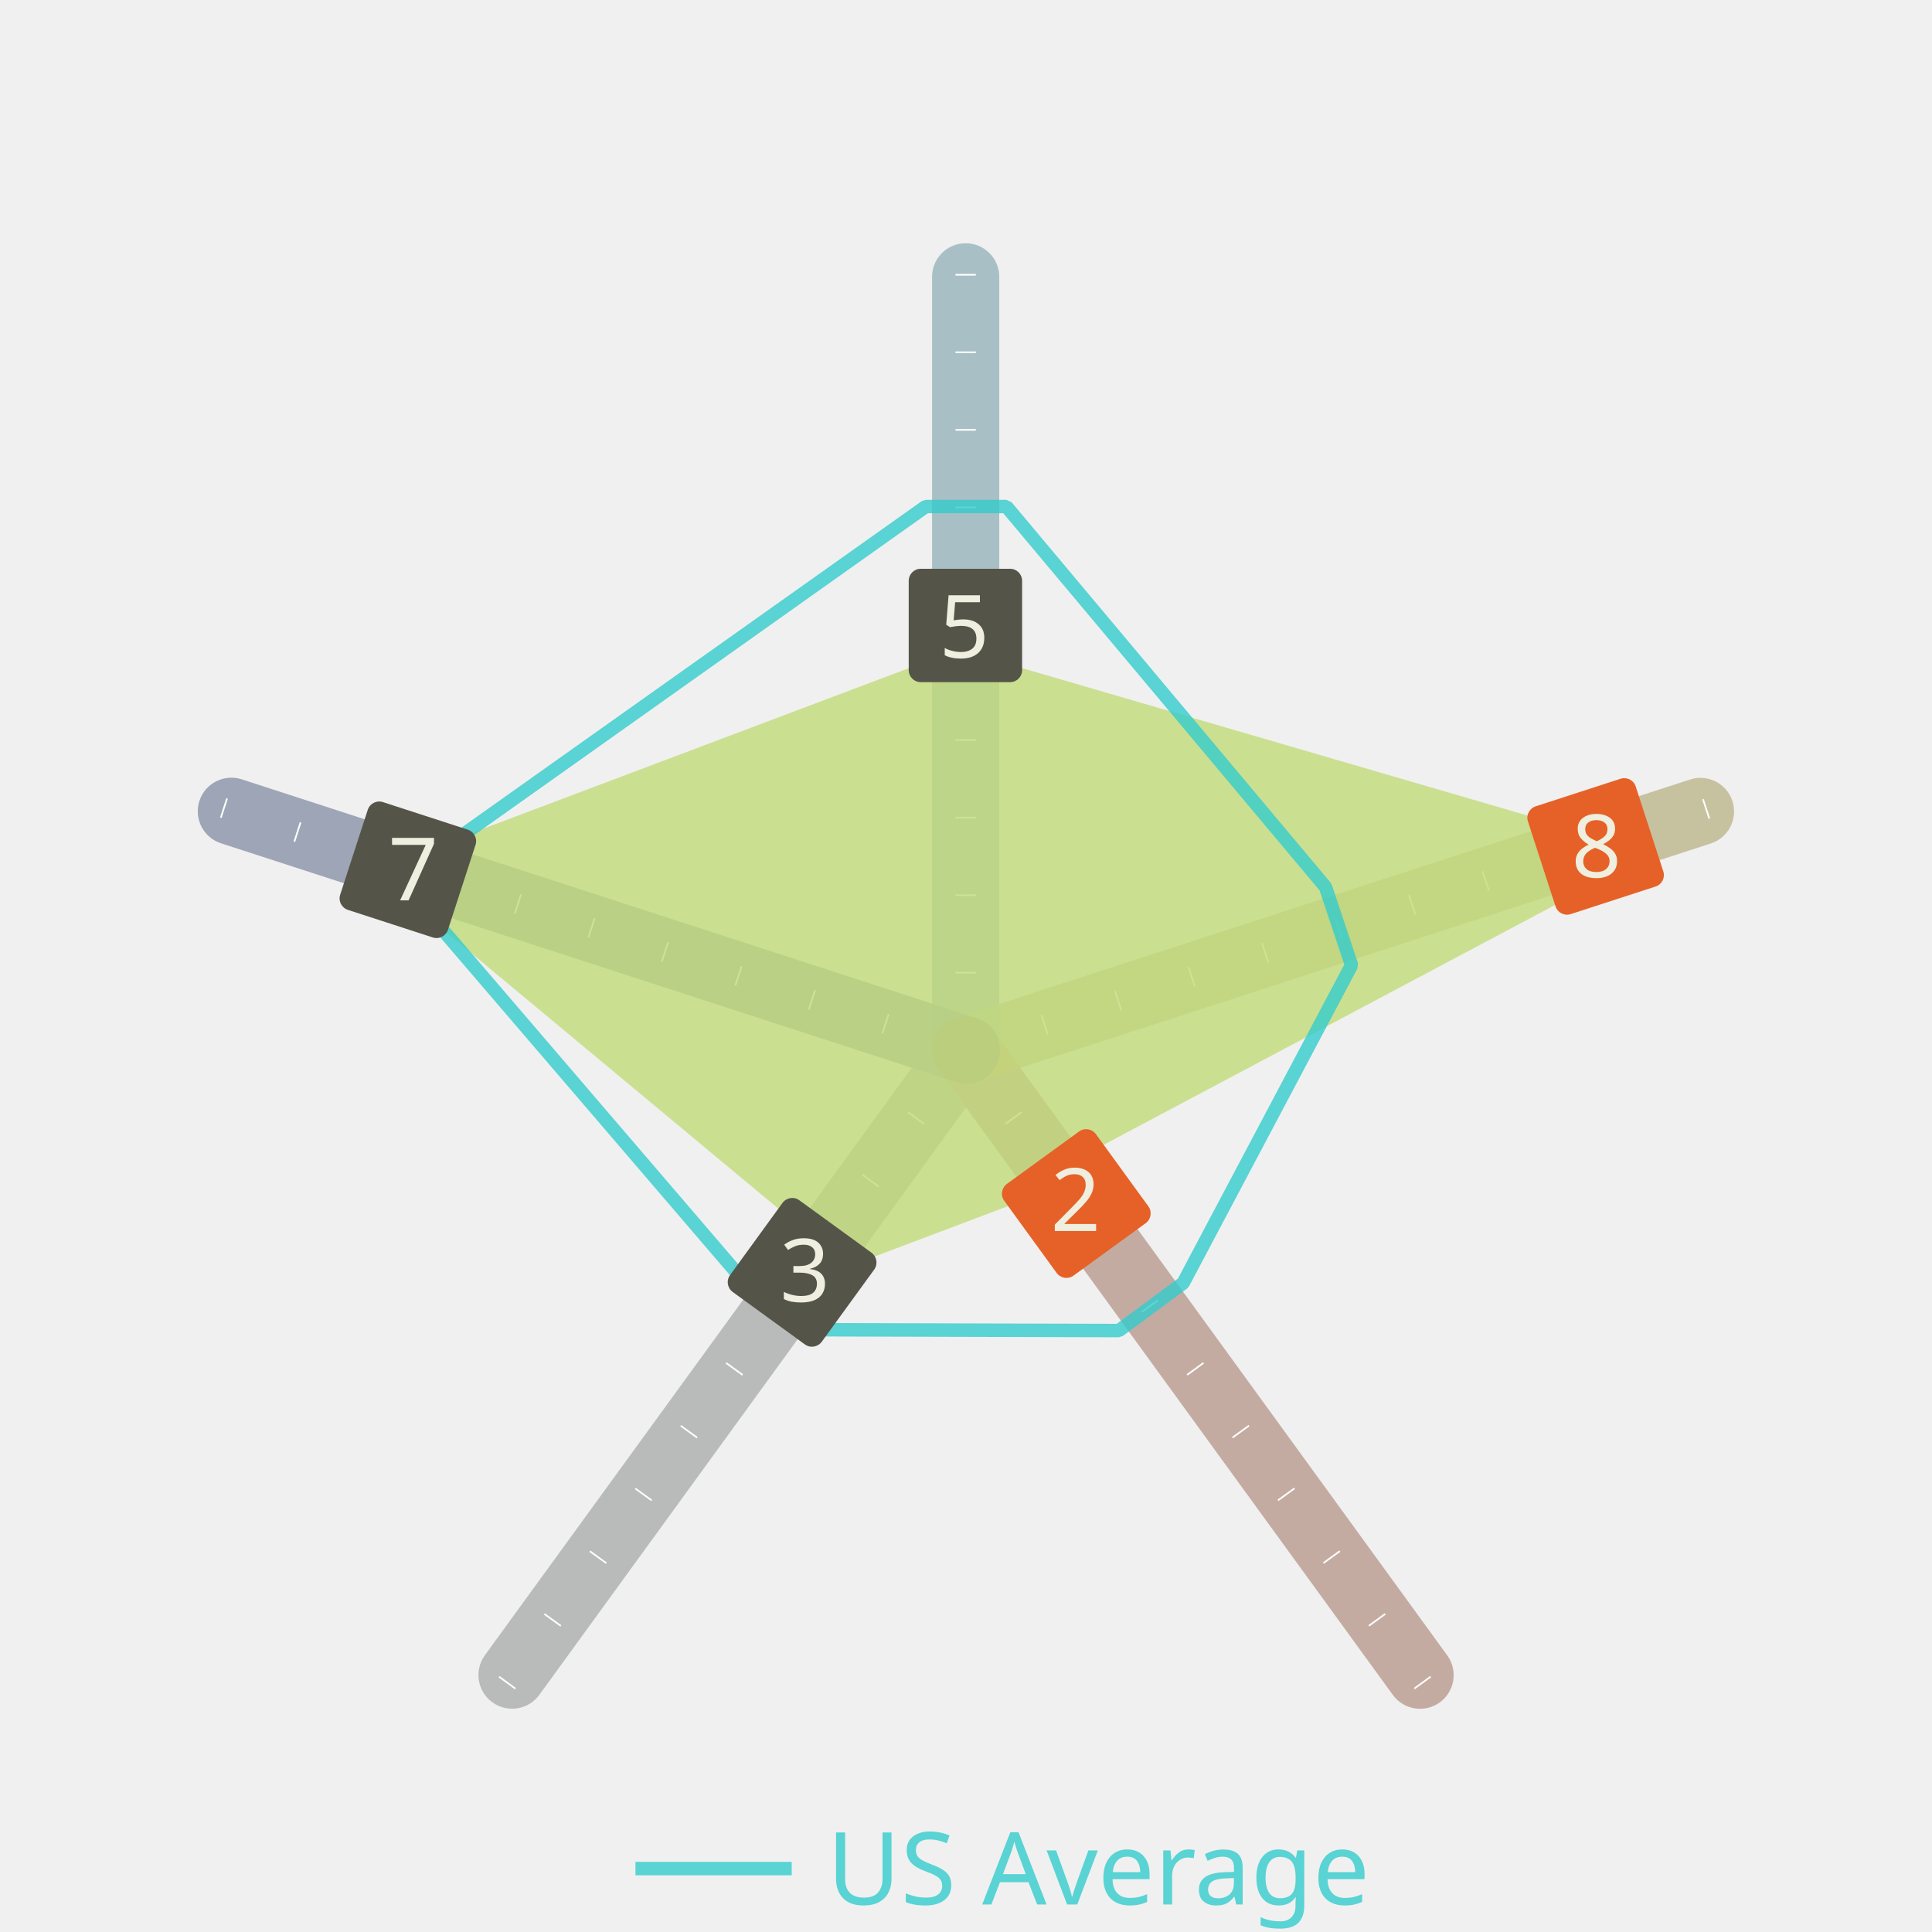
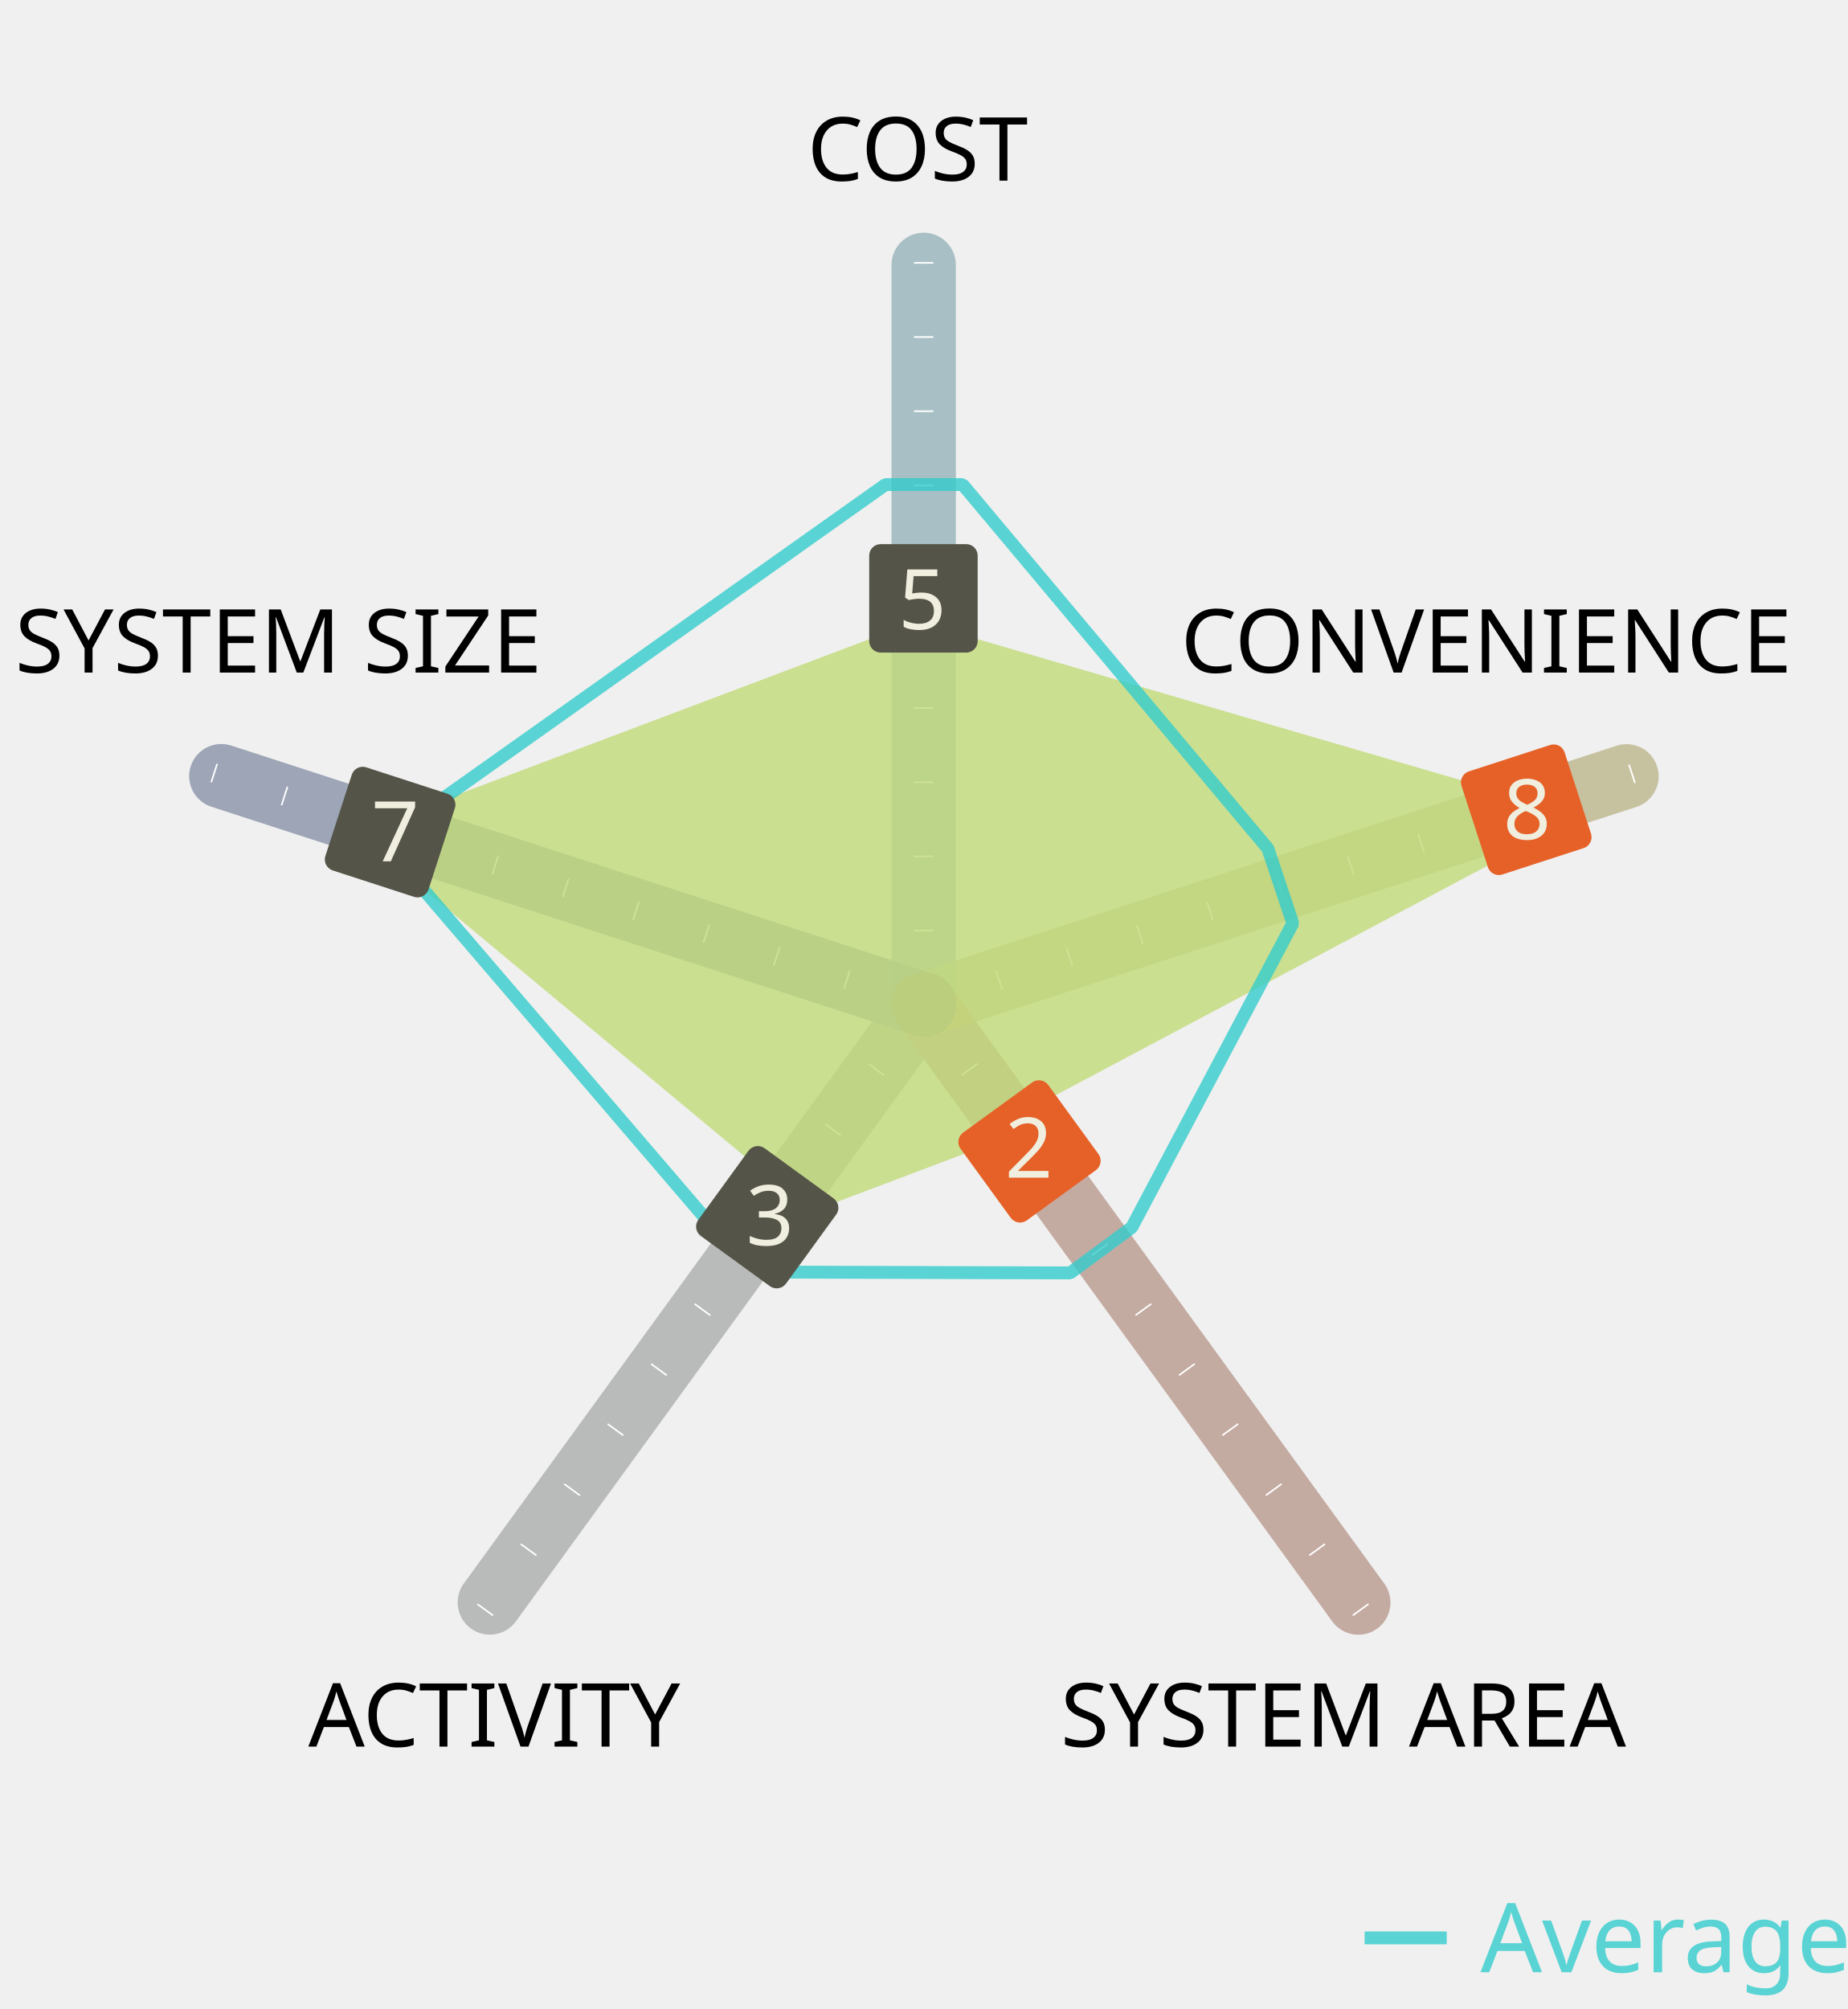
- <svg xmlns="http://www.w3.org/2000/svg" version="1.1" id="Layer_1" x="0px" y="0px" width="2300px" height="2300px" viewBox="0 0 2300 2300" enable-background="new 0 0 2300 2300" xml:space="preserve">
+ <svg xmlns="http://www.w3.org/2000/svg" version="1.1" id="Layer_1" x="0px" y="0px" width="2300px" height="2500px" viewBox="0 0 2300 2500" enable-background="new 0 0 2300 2500" xml:space="preserve">
  <g id="base_copy_2">
-     <path fill="#BCBEC0" d="M1189.6,1249.6c0,22.101-17.899,40-40,40l0,0c-22.1,0-40-17.899-40-40v-920c0-22.1,17.9-40,40-40l0,0   c22.101,0,40,17.9,40,40V1249.6z" />
-     <path fill="#BCBEC0" d="M1161.7,1288.4c-21,6.8-43.601-4.7-50.4-25.7l0,0c-6.8-21,4.7-43.601,25.7-50.4L2012,928   c21-6.8,43.6,4.7,50.4,25.7l0,0c6.8,21-4.7,43.6-25.7,50.399L1161.7,1288.4z" />
-     <path fill="#BCBEC0" d="M1117.4,1273.5c-13-17.9-9-42.9,8.8-55.9l0,0c17.899-13,42.899-9,55.899,8.801l540.801,744.3   c13,17.899,9,42.899-8.801,55.899l0,0c-17.899,13-42.899,9-55.899-8.8L1117.4,1273.5z" />
-     <path fill="#BCBEC0" d="M1118,1226.3c13-17.899,38-21.8,55.9-8.8l0,0c17.899,13,21.8,38,8.8,55.9L642,2017.7   c-13,17.899-38,21.8-55.9,8.8l0,0c-17.899-13-21.8-38-8.899-55.9L1118,1226.3z" />
-     <path fill="#BCBEC0" d="M1162.8,1212.1c21,6.801,32.5,29.4,25.7,50.4l0,0c-6.8,21-29.4,32.5-50.4,25.7l-875-284.3   c-21-6.801-32.5-29.4-25.7-50.4l0,0c6.8-21,29.4-32.5,50.4-25.7L1162.8,1212.1z" />
+     <path fill="#BCBEC0" d="M1189.6,1249.6c0,22.104-17.896,40-40,40l0,0c-22.1,0-40-17.896-40-40v-920c0-22.1,17.9-40,40-40l0,0   c22.104,0,40,17.9,40,40V1249.6z" />
+     <path fill="#BCBEC0" d="M1161.7,1288.4c-21,6.8-43.604-4.7-50.4-25.7l0,0c-6.8-21,4.7-43.601,25.7-50.4L2012,928   c21-6.8,43.6,4.7,50.4,25.7l0,0c6.8,21-4.7,43.6-25.7,50.396L1161.7,1288.4z" />
+     <path fill="#BCBEC0" d="M1117.4,1273.5c-13-17.9-9-42.9,8.8-55.9l0,0c17.899-13,42.899-9,55.899,8.805l540.801,744.3   c13,17.896,9,42.896-8.801,55.896l0,0c-17.899,13-42.899,9-55.899-8.8L1117.4,1273.5z" />
+     <path fill="#BCBEC0" d="M1118,1226.3c13-17.896,38-21.8,55.9-8.8l0,0c17.896,13,21.8,38,8.8,55.9L642,2017.7   c-13,17.896-38,21.8-55.9,8.8l0,0c-17.896-13-21.8-38-8.896-55.9L1118,1226.3z" />
+     <path fill="#BCBEC0" d="M1162.8,1212.1c21,6.805,32.5,29.4,25.7,50.4l0,0c-6.8,21-29.4,32.5-50.4,25.7l-875-284.3   c-21-6.805-32.5-29.4-25.7-50.4l0,0c6.8-21,29.4-32.5,50.4-25.7L1162.8,1212.1z" />
  </g>
  <g id="base_copy">
-     <path opacity="0.2" fill="#59C7D8" enable-background="new    " d="M1189.6,1249.6c0,22.101-17.899,40-40,40l0,0   c-22.1,0-40-17.899-40-40v-920c0-22.1,17.9-40,40-40l0,0c22.101,0,40,17.9,40,40V1249.6z" />
-     <path opacity="0.2" fill="#F1D21C" enable-background="new    " d="M1161.7,1288.4c-21,6.8-43.601-4.7-50.4-25.7l0,0   c-6.8-21,4.7-43.601,25.7-50.4L2012,928c21-6.8,43.6,4.7,50.4,25.7l0,0c6.8,21-4.7,43.6-25.7,50.399L1161.7,1288.4z" />
-     <path opacity="0.2" fill="#E66127" enable-background="new    " d="M1117.4,1273.5c-13-17.9-9-42.9,8.8-55.9l0,0   c17.899-13,42.899-9,55.899,8.801l540.801,744.3c13,17.899,9,42.899-8.801,55.899l0,0c-17.899,13-42.899,9-55.899-8.8   L1117.4,1273.5z" />
-     <path opacity="0.2" fill="#B1AEA2" enable-background="new    " d="M1118,1226.3c13-17.899,38-21.8,55.9-8.8l0,0   c17.899,13,21.8,38,8.8,55.9L642,2017.7c-13,17.899-38,21.8-55.9,8.8l0,0c-17.899-13-21.8-38-8.899-55.9L1118,1226.3z" />
-     <path opacity="0.2" fill="#24428D" enable-background="new    " d="M1162.8,1212.1c21,6.801,32.5,29.4,25.7,50.4l0,0   c-6.8,21-29.4,32.5-50.4,25.7l-875-284.3c-21-6.801-32.5-29.4-25.7-50.4l0,0c6.8-21,29.4-32.5,50.4-25.7L1162.8,1212.1z" />
+     <path opacity="0.2" fill="#59C7D8" enable-background="new    " d="M1189.6,1249.6c0,22.104-17.896,40-40,40l0,0   c-22.1,0-40-17.896-40-40v-920c0-22.1,17.9-40,40-40l0,0c22.104,0,40,17.9,40,40V1249.6z" />
+     <path opacity="0.2" fill="#F1D21C" enable-background="new    " d="M1161.7,1288.4c-21,6.8-43.604-4.7-50.4-25.7l0,0   c-6.8-21,4.7-43.601,25.7-50.4L2012,928c21-6.8,43.6,4.7,50.4,25.7l0,0c6.8,21-4.7,43.6-25.7,50.396L1161.7,1288.4z" />
+     <path opacity="0.2" fill="#E66127" enable-background="new    " d="M1117.4,1273.5c-13-17.9-9-42.9,8.8-55.9l0,0   c17.899-13,42.899-9,55.899,8.805l540.801,744.3c13,17.896,9,42.896-8.801,55.896l0,0c-17.899,13-42.899,9-55.899-8.8   L1117.4,1273.5z" />
+     <path opacity="0.2" fill="#B1AEA2" enable-background="new    " d="M1118,1226.3c13-17.896,38-21.8,55.9-8.8l0,0   c17.896,13,21.8,38,8.8,55.9L642,2017.7c-13,17.896-38,21.8-55.9,8.8l0,0c-17.896-13-21.8-38-8.896-55.9L1118,1226.3z" />
+     <path opacity="0.2" fill="#24428D" enable-background="new    " d="M1162.8,1212.1c21,6.805,32.5,29.4,25.7,50.4l0,0   c-6.8,21-29.4,32.5-50.4,25.7l-875-284.3c-21-6.805-32.5-29.4-25.7-50.4l0,0c6.8-21,29.4-32.5,50.4-25.7L1162.8,1212.1z" />
  </g>
  <g id="ticks">
    <line fill="none" stroke="#FFFFFF" stroke-width="2" stroke-miterlimit="10" x1="1137.5" y1="327.1" x2="1161.7" y2="327.1" />
    <line fill="none" stroke="#FFFFFF" stroke-width="2" stroke-miterlimit="10" x1="1137.5" y1="419.4" x2="1161.7" y2="419.4" />
    <line fill="none" stroke="#FFFFFF" stroke-width="2" stroke-miterlimit="10" x1="1137.5" y1="511.7" x2="1161.7" y2="511.7" />
    <line fill="none" stroke="#FFFFFF" stroke-width="2" stroke-miterlimit="10" x1="1137.5" y1="604.1" x2="1161.7" y2="604.1" />
    <line fill="none" stroke="#FFFFFF" stroke-width="2" stroke-miterlimit="10" x1="1137.5" y1="696.4" x2="1161.7" y2="696.4" />
    <line fill="none" stroke="#FFFFFF" stroke-width="2" stroke-miterlimit="10" x1="1137.5" y1="788.7" x2="1161.7" y2="788.7" />
    <line fill="none" stroke="#FFFFFF" stroke-width="2" stroke-miterlimit="10" x1="1137.5" y1="881" x2="1161.7" y2="881" />
    <line fill="none" stroke="#FFFFFF" stroke-width="2" stroke-miterlimit="10" x1="1137.5" y1="973.4" x2="1161.7" y2="973.4" />
    <line fill="none" stroke="#FFFFFF" stroke-width="2" stroke-miterlimit="10" x1="1137.5" y1="1065.7" x2="1161.7" y2="1065.7" />
    <line fill="none" stroke="#FFFFFF" stroke-width="2" stroke-miterlimit="10" x1="1137.5" y1="1158" x2="1161.7" y2="1158" />
    <line fill="none" stroke="#FFFFFF" stroke-width="2" stroke-miterlimit="10" x1="1100.3" y1="1338.1" x2="1080.8" y2="1323.8" />
    <line fill="none" stroke="#FFFFFF" stroke-width="2" stroke-miterlimit="10" x1="992.2" y1="1487.4" x2="972.6" y2="1473.2" />
    <line fill="none" stroke="#FFFFFF" stroke-width="2" stroke-miterlimit="10" x1="938.1" y1="1562.1" x2="918.6" y2="1547.9" />
    <line fill="none" stroke="#FFFFFF" stroke-width="2" stroke-miterlimit="10" x1="884" y1="1636.8" x2="864.5" y2="1622.6" />
    <line fill="none" stroke="#FFFFFF" stroke-width="2" stroke-miterlimit="10" x1="829.9" y1="1711.5" x2="810.4" y2="1697.3" />
    <line fill="none" stroke="#FFFFFF" stroke-width="2" stroke-miterlimit="10" x1="775.8" y1="1786.2" x2="756.3" y2="1772" />
    <line fill="none" stroke="#FFFFFF" stroke-width="2" stroke-miterlimit="10" x1="721.8" y1="1860.9" x2="702.2" y2="1846.7" />
    <line fill="none" stroke="#FFFFFF" stroke-width="2" stroke-miterlimit="10" x1="667.7" y1="1935.6" x2="648.1" y2="1921.4" />
    <line fill="none" stroke="#FFFFFF" stroke-width="2" stroke-miterlimit="10" x1="613.6" y1="2010.3" x2="594.1" y2="1996.1" />
    <line fill="none" stroke="#FFFFFF" stroke-width="2" stroke-miterlimit="10" x1="1703.2" y1="1996" x2="1683.7" y2="2010.2" />
    <line fill="none" stroke="#FFFFFF" stroke-width="2" stroke-miterlimit="10" x1="1649.1" y1="1921.3" x2="1629.6" y2="1935.5" />
    <line fill="none" stroke="#FFFFFF" stroke-width="2" stroke-miterlimit="10" x1="1595" y1="1846.6" x2="1575.5" y2="1860.8" />
    <line fill="none" stroke="#FFFFFF" stroke-width="2" stroke-miterlimit="10" x1="1541" y1="1771.9" x2="1521.4" y2="1786.1" />
    <line fill="none" stroke="#FFFFFF" stroke-width="2" stroke-miterlimit="10" x1="1486.9" y1="1697.2" x2="1467.3" y2="1711.4" />
    <line fill="none" stroke="#FFFFFF" stroke-width="2" stroke-miterlimit="10" x1="1432.8" y1="1622.5" x2="1413.3" y2="1636.7" />
    <line fill="none" stroke="#FFFFFF" stroke-width="2" stroke-miterlimit="10" x1="1378.7" y1="1547.8" x2="1359.2" y2="1562" />
    <line fill="none" stroke="#FFFFFF" stroke-width="2" stroke-miterlimit="10" x1="1324.6" y1="1473.1" x2="1305.1" y2="1487.3" />
    <line fill="none" stroke="#FFFFFF" stroke-width="2" stroke-miterlimit="10" x1="1270.6" y1="1398.4" x2="1251" y2="1412.6" />
    <line fill="none" stroke="#FFFFFF" stroke-width="2" stroke-miterlimit="10" x1="1216.5" y1="1323.7" x2="1196.9" y2="1338" />
    <line fill="none" stroke="#FFFFFF" stroke-width="2" stroke-miterlimit="10" x1="1239.9" y1="1208.3" x2="1247.3" y2="1231.3" />
    <line fill="none" stroke="#FFFFFF" stroke-width="2" stroke-miterlimit="10" x1="1327.4" y1="1179.7" x2="1334.8" y2="1202.8" />
    <line fill="none" stroke="#FFFFFF" stroke-width="2" stroke-miterlimit="10" x1="1414.9" y1="1151.2" x2="1422.3" y2="1174.2" />
    <line fill="none" stroke="#FFFFFF" stroke-width="2" stroke-miterlimit="10" x1="1502.4" y1="1122.7" x2="1509.8" y2="1145.7" />
    <line fill="none" stroke="#FFFFFF" stroke-width="2" stroke-miterlimit="10" x1="1589.9" y1="1094.1" x2="1597.3" y2="1117.2" />
    <line fill="none" stroke="#FFFFFF" stroke-width="2" stroke-miterlimit="10" x1="1677.4" y1="1065.6" x2="1684.9" y2="1088.7" />
    <line fill="none" stroke="#FFFFFF" stroke-width="2" stroke-miterlimit="10" x1="1764.9" y1="1037.1" x2="1772.4" y2="1060.1" />
    <line fill="none" stroke="#FFFFFF" stroke-width="2" stroke-miterlimit="10" x1="1852.4" y1="1008.5" x2="1859.9" y2="1031.6" />
    <line fill="none" stroke="#FFFFFF" stroke-width="2" stroke-miterlimit="10" x1="1939.9" y1="980" x2="1947.4" y2="1003.1" />
    <line fill="none" stroke="#FFFFFF" stroke-width="2" stroke-miterlimit="10" x1="2027.4" y1="951.5" x2="2034.9" y2="974.5" />
    <line fill="none" stroke="#FFFFFF" stroke-width="2" stroke-miterlimit="10" x1="262.9" y1="973.5" x2="270.3" y2="950.5" />
    <line fill="none" stroke="#FFFFFF" stroke-width="2" stroke-miterlimit="10" x1="350.4" y1="1002.1" x2="357.8" y2="979" />
    <line fill="none" stroke="#FFFFFF" stroke-width="2" stroke-miterlimit="10" x1="437.9" y1="1030.6" x2="445.3" y2="1007.5" />
    <line fill="none" stroke="#FFFFFF" stroke-width="2" stroke-miterlimit="10" x1="525.4" y1="1059.1" x2="532.8" y2="1036.1" />
    <line fill="none" stroke="#FFFFFF" stroke-width="2" stroke-miterlimit="10" x1="612.9" y1="1087.7" x2="620.3" y2="1064.6" />
    <line fill="none" stroke="#FFFFFF" stroke-width="2" stroke-miterlimit="10" x1="700.4" y1="1116.2" x2="707.9" y2="1093.1" />
    <line fill="none" stroke="#FFFFFF" stroke-width="2" stroke-miterlimit="10" x1="787.9" y1="1144.7" x2="795.4" y2="1121.7" />
    <line fill="none" stroke="#FFFFFF" stroke-width="2" stroke-miterlimit="10" x1="875.4" y1="1173.2" x2="882.9" y2="1150.2" />
    <line fill="none" stroke="#FFFFFF" stroke-width="2" stroke-miterlimit="10" x1="962.9" y1="1201.8" x2="970.4" y2="1178.7" />
    <line fill="none" stroke="#FFFFFF" stroke-width="2" stroke-miterlimit="10" x1="1050.4" y1="1230.3" x2="1057.9" y2="1207.3" />
    <g>
      <line fill="none" stroke="#FFFFFF" stroke-width="2" stroke-miterlimit="10" x1="1046.3" y1="1412.8" x2="1026.7" y2="1398.5" />
    </g>
  </g>
  <g id="shape">
    <polygon opacity="0.8" fill="#C2DB79" enable-background="new    " points="1099,789 537,1001 511,1093 934,1445 1017,1505    1219.5,1428.5 1291,1375 1867,1069 1836,976 1195,789  " />
    <g>
-       <path fill="#545448" d="M1216.8,797.7c0,8-6.399,14.399-14.399,14.399h-106.2c-8,0-14.4-6.399-14.4-14.399V691.5    c0-8,6.4-14.4,14.4-14.4h106.2c8,0,14.399,6.4,14.399,14.4V797.7z" />
+       <path fill="#545448" d="M1216.8,797.7c0,8-6.398,14.398-14.398,14.398h-106.2c-8,0-14.4-6.398-14.4-14.398V691.5    c0-8,6.4-14.4,14.4-14.4h106.2c8,0,14.398,6.4,14.398,14.4V797.7z" />
      <text transform="matrix(1 0 0 1 1118.122 782.9971)" fill="#EFEEDF" font-family="'AvenirLTStd-Heavy'" font-size="104.175">5</text>
    </g>
    <g>
-       <path fill="#E66127" d="M1869.9,1088.2c-7.601,2.5-15.7-1.7-18.101-9.2L1819,978c-2.5-7.6,1.7-15.7,9.2-18.1l101-32.801    c7.6-2.5,15.7,1.7,18.1,9.2l32.8,101c2.5,7.601-1.699,15.7-9.199,18.101L1869.9,1088.2z" />
+       <path fill="#E66127" d="M1869.9,1088.2c-7.602,2.5-15.7-1.7-18.102-9.2L1819,978c-2.5-7.6,1.7-15.7,9.2-18.1l101-32.802    c7.6-2.5,15.7,1.7,18.1,9.2l32.8,101c2.5,7.602-1.698,15.7-9.198,18.102L1869.9,1088.2z" />
      <g>
        <text transform="matrix(1 0 0 1 1870.723 1044.363)" fill="#EFEEDF" font-family="'AvenirLTStd-Heavy'" font-size="104.175">8</text>
      </g>
    </g>
    <g>
      <g>
-         <path fill="#E66127" d="M1195.5,1429.5c-4.7-6.4-3.2-15.4,3.2-20.1l85.899-62.4c6.4-4.7,15.4-3.2,20.101,3.2l62.399,85.899     c4.7,6.4,3.2,15.4-3.199,20.101L1278,1518.6c-6.4,4.7-15.4,3.2-20.1-3.199L1195.5,1429.5z" />
+         <path fill="#E66127" d="M1195.5,1429.5c-4.7-6.4-3.2-15.4,3.2-20.1l85.898-62.4c6.4-4.7,15.4-3.2,20.102,3.2l62.398,85.898     c4.7,6.4,3.2,15.4-3.198,20.102L1278,1518.6c-6.4,4.7-15.4,3.2-20.1-3.198L1195.5,1429.5z" />
        <g>
          <text transform="matrix(1 0 0 1 1250.72 1465.486)" fill="#EFEEDF" font-family="'AvenirLTStd-Heavy'" font-size="104.175">2</text>
        </g>
      </g>
    </g>
    <g id="shape_1_">
      <polygon opacity="0.8" fill="none" stroke="#33CCCC" stroke-width="16" stroke-linejoin="bevel" stroke-miterlimit="10" enable-background="new    " points="    1102.1,603 541,1001 515,1093 888,1528 968,1583 1332,1584 1408.5,1527.5 1609,1149 1578,1056 1198.1,603   " />
    </g>
-     <rect x="984.5" y="2176.5" fill="none" width="980" height="94" />
-     <text transform="matrix(1 0 0 1 984.5 2267.22)" opacity="0.8" fill="#33CCCC" enable-background="new    " font-family="'AvenirLTStd-Roman'" font-size="120">US Average</text>
-     <line opacity="0.8" fill="none" stroke="#33CCCC" stroke-width="16" stroke-miterlimit="10" enable-background="new    " x1="942.5" y1="2224.5" x2="756.5" y2="2224.5" />
    <g>
-       <path fill="#545448" d="M556.9,987.7c7.6,2.5,11.699,10.6,9.199,18.1l-32.8,101c-2.5,7.601-10.6,11.7-18.1,9.2l-101-32.8    c-7.601-2.5-11.7-10.601-9.2-18.101l32.8-101c2.5-7.6,10.601-11.699,18.101-9.199L556.9,987.7z" />
+       <path fill="#545448" d="M556.9,987.7c7.6,2.5,11.698,10.6,9.198,18.1l-32.8,101c-2.5,7.602-10.6,11.7-18.1,9.2l-101-32.8    c-7.602-2.5-11.7-10.602-9.2-18.102l32.8-101c2.5-7.6,10.602-11.698,18.102-9.198L556.9,987.7z" />
      <text transform="matrix(1 0 0 1 462.1543 1071.85)" fill="#EFEEDF" font-family="'AvenirLTStd-Heavy'" font-size="104.175">7</text>
    </g>
    <g>
-       <path fill="#545448" d="M931.5,1432.1c4.7-6.399,13.7-7.899,20.1-3.199l85.9,62.399c6.4,4.7,7.9,13.7,3.2,20.101l-62.4,85.899    c-4.7,6.4-13.7,7.9-20.1,3.2l-85.9-62.4c-6.399-4.699-7.899-13.699-3.2-20.1L931.5,1432.1z" />
+       <path fill="#545448" d="M931.5,1432.1c4.7-6.398,13.7-7.898,20.1-3.198l85.9,62.398c6.4,4.7,7.9,13.7,3.2,20.102l-62.4,85.898    c-4.7,6.4-13.7,7.9-20.1,3.2l-85.9-62.4c-6.398-4.698-7.898-13.698-3.2-20.1L931.5,1432.1z" />
      <text transform="matrix(1 0 0 1 928.4712 1549.529)" fill="#EFEEDF" font-family="'AvenirLTStd-Heavy'" font-size="104.175">3</text>
    </g>
  </g>
+   <text transform="matrix(1 0 0 1 1842.582 2454.238)" opacity="0.8" fill="#33CCCC" enable-background="new    " font-family="'AvenirLTStd-Roman'" font-size="120">Average</text>
+   <line opacity="0.8" fill="none" stroke="#33CCCC" stroke-width="16" stroke-miterlimit="10" enable-background="new    " x1="1800.582" y1="2411.52" x2="1698.374" y2="2411.52" />
+   <text transform="matrix(1 0 0 1 1004.682 224.7725)" font-family="'AvenirLTStd-Heavy'" font-size="110">COST</text>
+   <text transform="matrix(1 0 0 1 1469.633 836.9482)" font-family="'AvenirLTStd-Heavy'" font-size="110">CONVENIENCE</text>
+   <text transform="matrix(1 0 0 1 18.6973 836.9482)" font-family="'AvenirLTStd-Heavy'" font-size="110">SYSTEM SIZE</text>
+   <text transform="matrix(1 0 0 1 1319.91 2173.471)" font-family="'AvenirLTStd-Heavy'" font-size="110">SYSTEM AREA</text>
+   <text transform="matrix(1 0 0 1 383.7295 2173.471)" font-family="'AvenirLTStd-Heavy'" font-size="110">ACTIVITY</text>
</svg>
